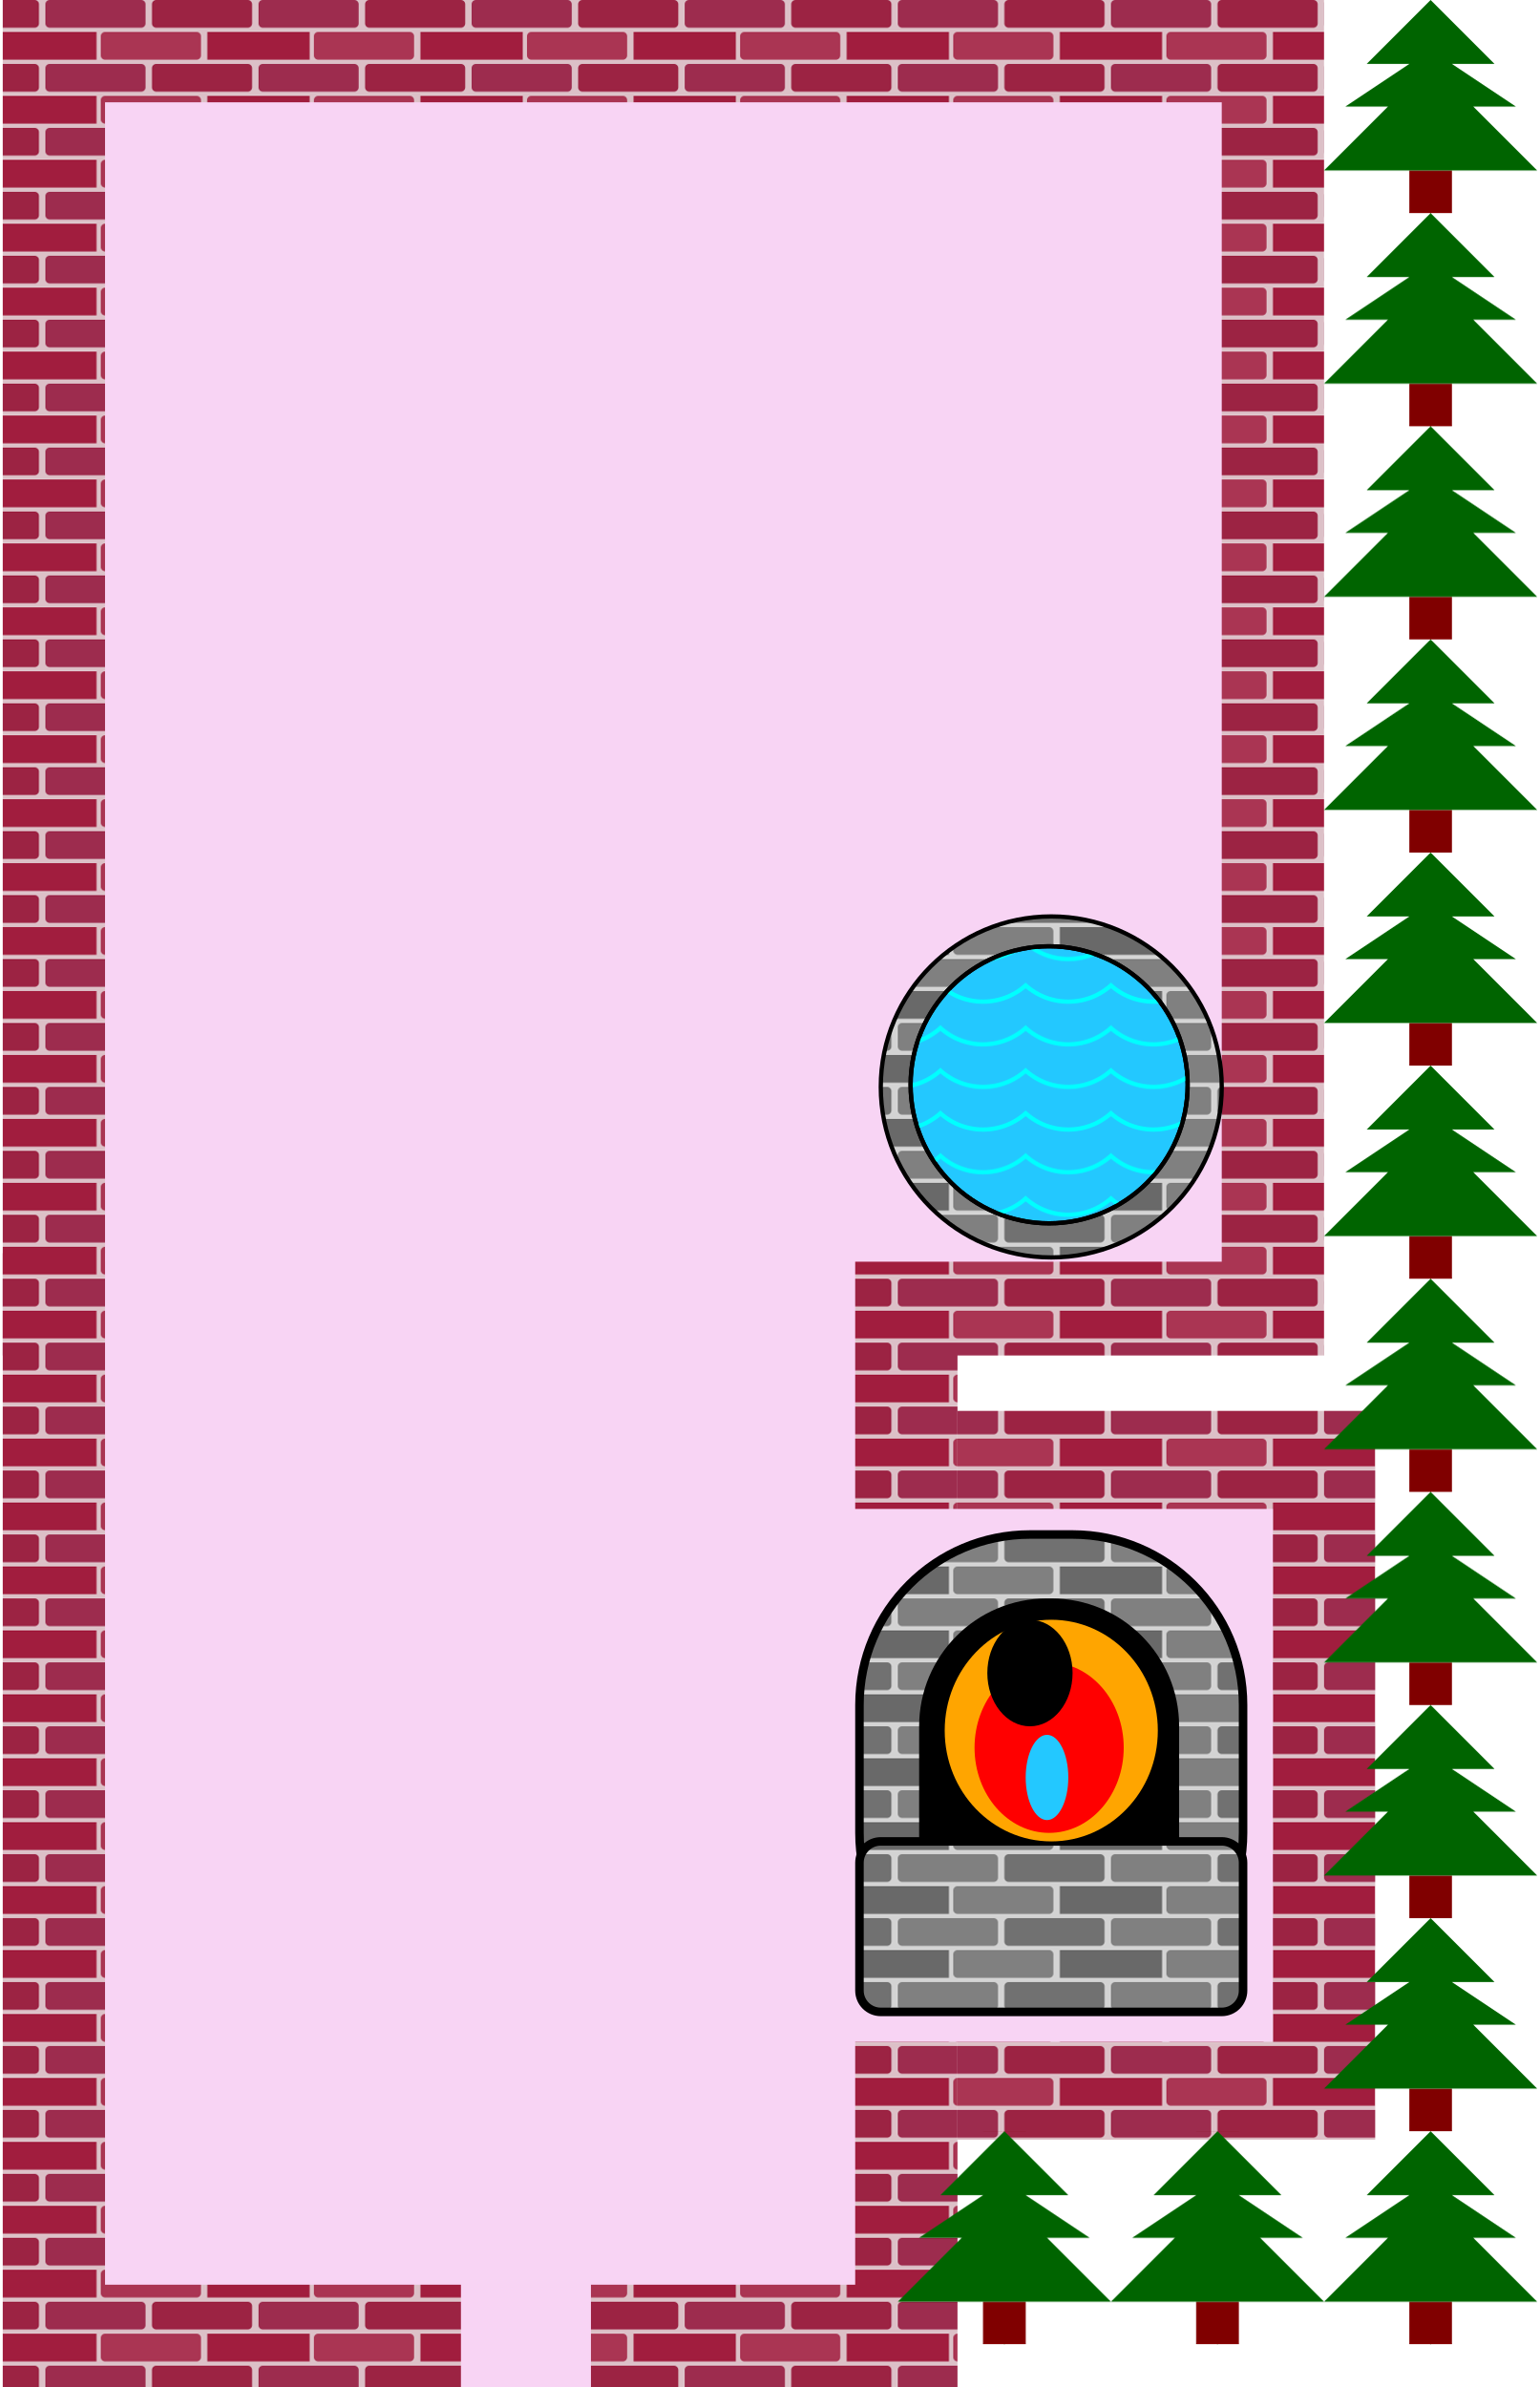
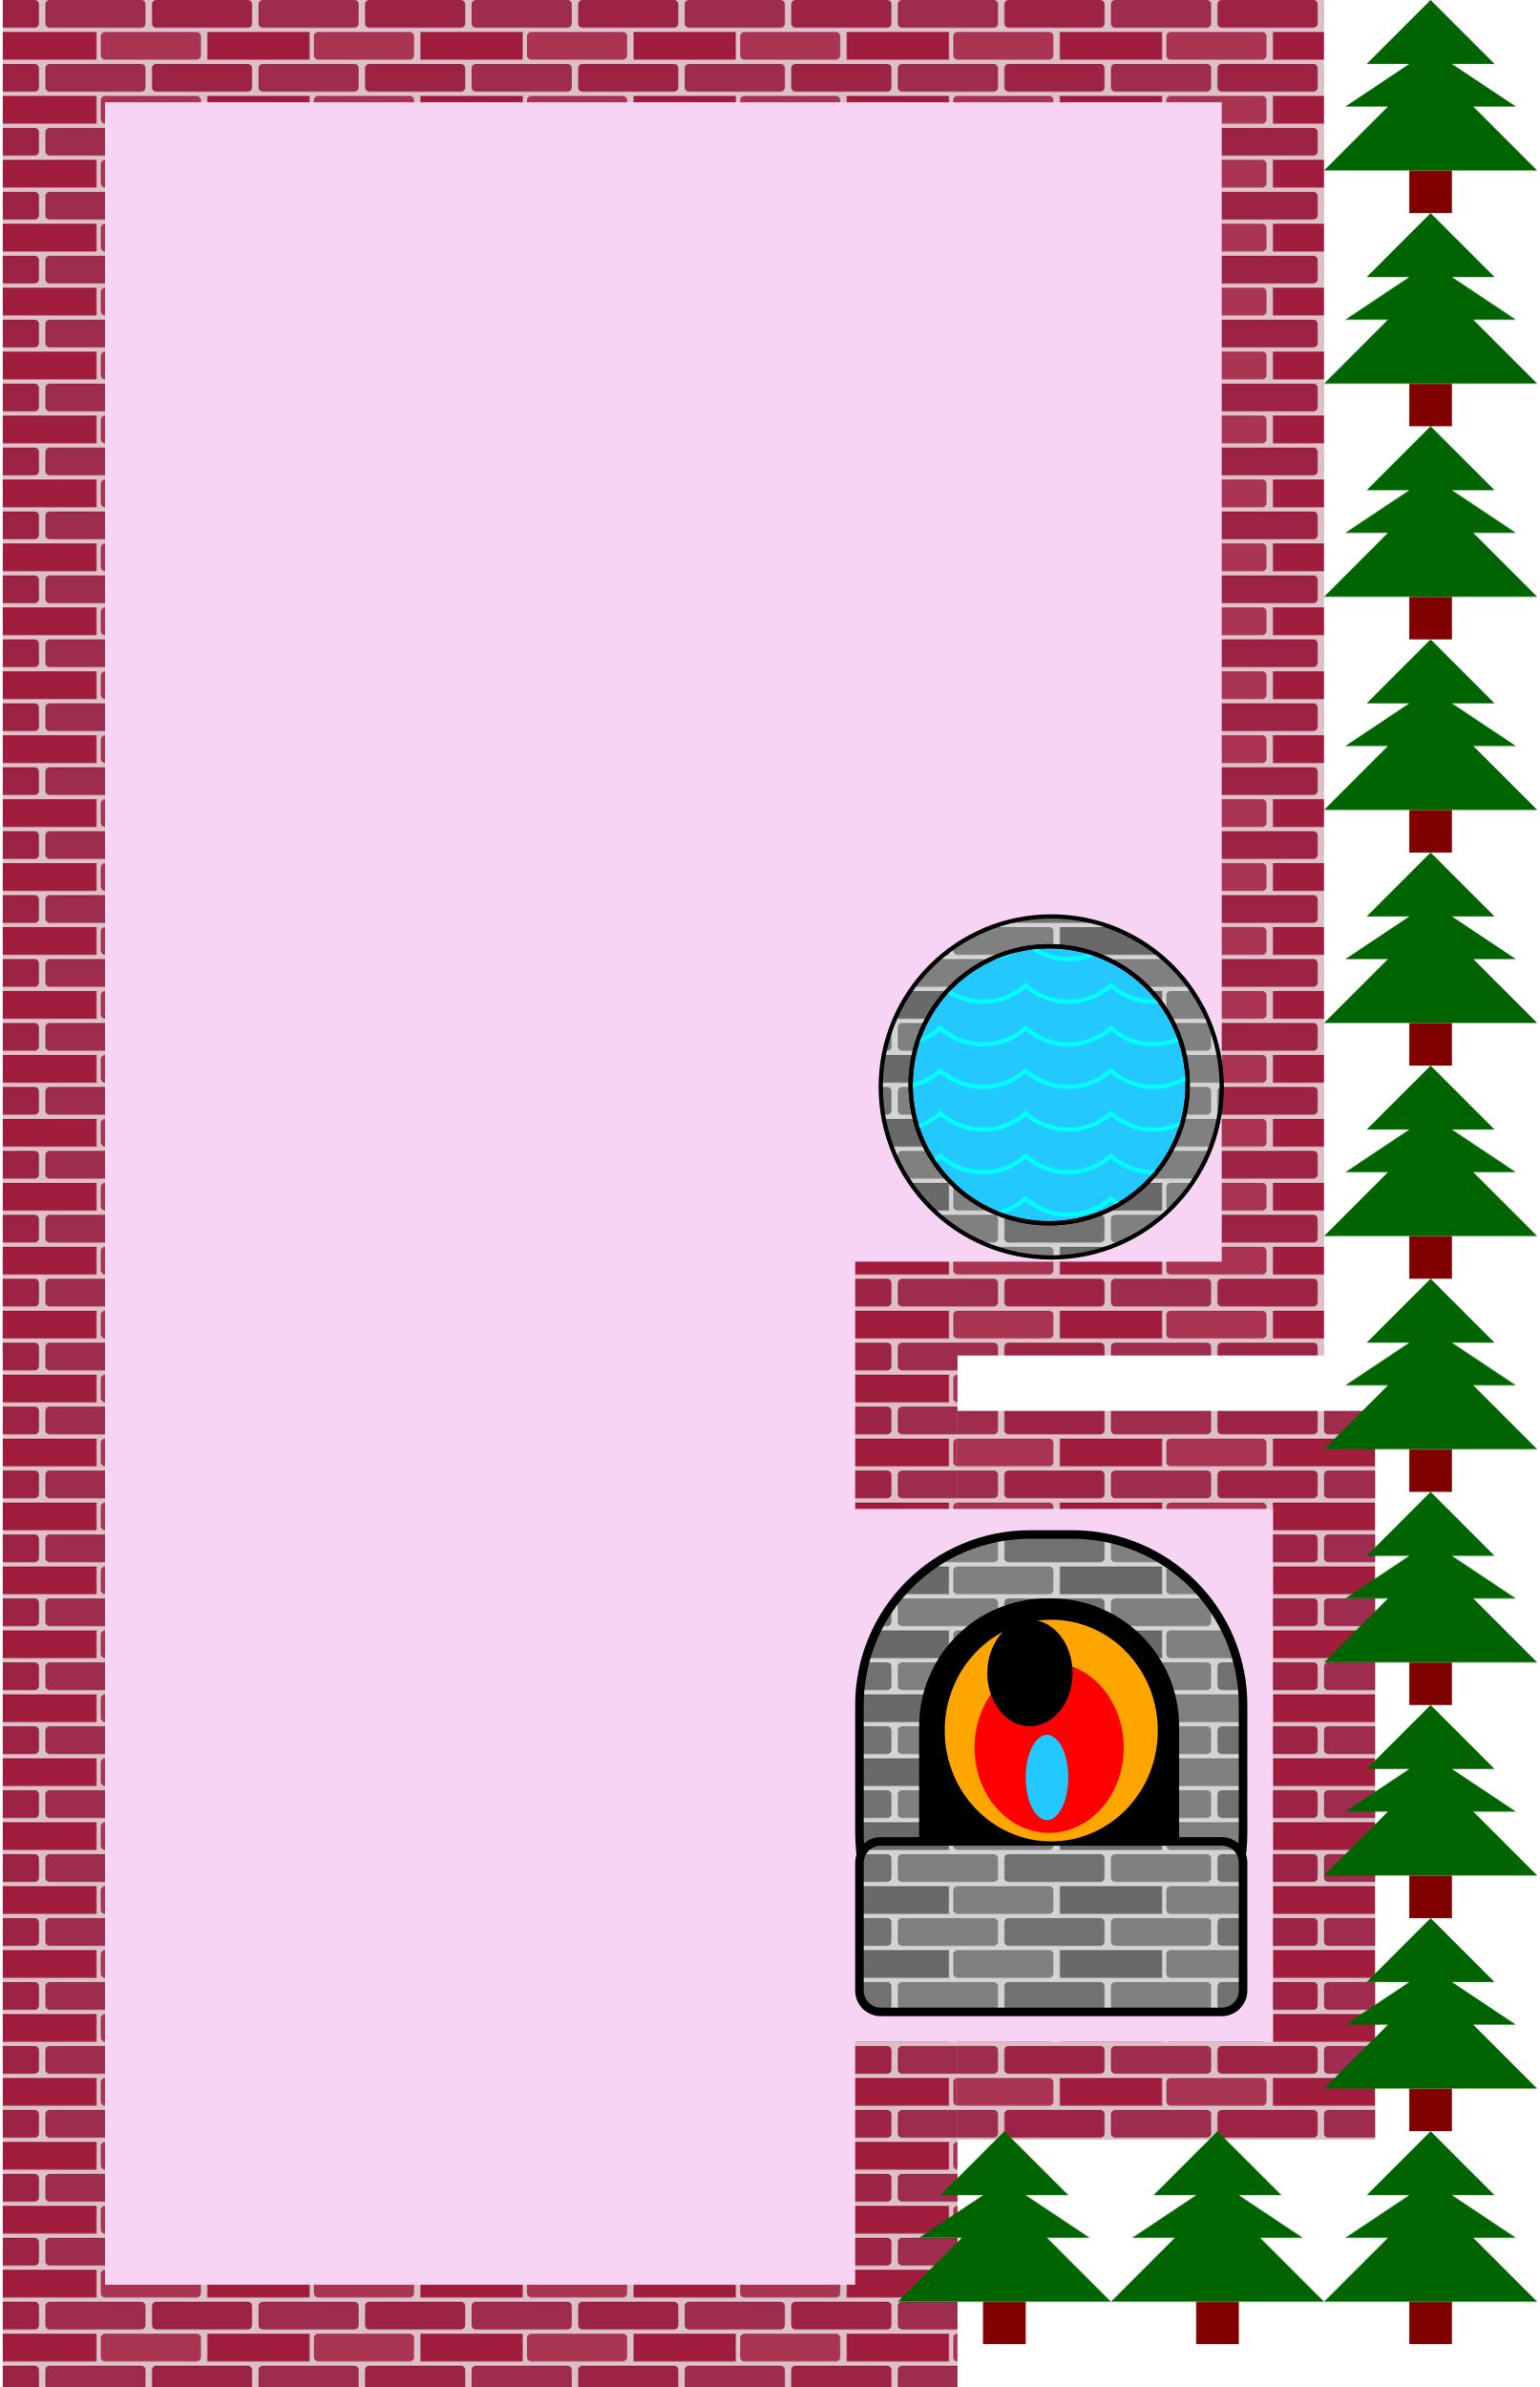
<svg xmlns="http://www.w3.org/2000/svg" width="360" height="558" class="block2" viewBox="60 0 320 560">
  <defs>
    <pattern id="greyBricks" patternUnits="userSpaceOnUse" x="0" y="0" width="50" height="15">
      <rect width="50" height="15" x="0" y="0" fill="lightgrey" />
      <rect width="23.5" height="6.5" x="0" y="0" rx="1" fill="grey" />
      <rect width="23.5" height="6.5" x="25" y="0" rx="1" fill="#717171" />
      <rect width="12" height="6.5" x="0" y="7.5" fill="dimgrey" />
      <rect width="23.5" height="6.5" x="13" y="7.5" rx="1" fill="#808080" />
      <rect width="12" height="6.5" x="38" y="7.5" fill="dimgrey" />
    </pattern>
    <pattern id="waterPattern" patternUnits="userSpaceOnUse" x="0" y="0" height="10" width="20">
      <circle cx="10" cy="-10" r="15" fill="transparent" stroke="aqua" stroke-width="1" />
    </pattern>
    <pattern id="redBricks" patternUnits="userSpaceOnUse" x="0" y="0" width="50" height="15">
      <rect width="50" height="15" x="0" y="0" fill="#dcc0c7" />
      <rect width="23.5" height="6.5" x="0" y="0" rx="1" fill="#9d2c4e" />
      <rect width="23.5" height="6.5" x="25" y="0" rx="1" fill="#9c2343" />
      <rect width="12" height="6.5" x="0" y="7.5" fill="#a11d3e" />
      <rect width="23.5" height="6.5" x="13" y="7.5" rx="1" fill="#aa3553" />
      <rect width="12" height="6.5" x="38" y="7.5" fill="#a11d3e" />
    </pattern>
    <pattern id="treePattern" patternUnits="userSpaceOnUse" x="0" y="0" height="50" width="50">
      <rect width="10" height="10" x="20" y="40" fill="maroon" />
      <polygon points="25,0 40,15 30,15 45,25 35,25 50,40 0,40 15,25 5,25 20,15 10,15 " style="fill:darkgreen;" />
    </pattern>
  </defs>
  <rect width="310" height="318" x="40" y="0" fill="url(#redBricks)" />
  <rect width="224" height="318" x="40" y="294" fill="url(#redBricks)" />
  <rect width="98" height="171" x="264" y="331" fill="url(#redBricks)" />
  <rect width="262" height="272" x="64" y="24" fill="#f8d4f4" />
  <rect width="176" height="242" x="64" y="294" fill="#f8d4f4" />
  <rect width="99" height="125" x="239" y="354" fill="#f8d4f4" />
  <rect width="50" height="500" x="350" y="0" fill="url(#treePattern)" />
  <rect width="150" height="50" x="250" y="500" fill="url(#treePattern)" />
  <rect width="80" height="80" x="246" y="215" rx="40" fill="url(#greyBricks)" stroke="black" />
  <rect width="65" height="65" x="253" y="222" rx="40" fill="#23c8ff" stroke="black" />
  <rect width="65" height="65" x="253" y="222" rx="40" fill="url(#waterPattern)" stroke="black" />
  <rect width="90" height="110" x="241" y="360" rx="40" fill="url(#greyBricks)" stroke="black" stroke-width="2" />
  <rect width="61" height="95" x="255" y="375" rx="30" />
  <rect width="90" height="40" x="241" y="432" rx="5" fill="url(#greyBricks)" stroke="black" stroke-width="2" />
  <rect width="50" height="52" x="261" y="380" fill="orange" rx="50" />
  <rect width="35" height="40" x="268" y="390" fill="red" rx="50" />
  <rect width="10" height="20" x="280" y="407" fill="#23c8ff" rx="15" />
  <rect width="20" height="25" x="271" y="380" rx="15" />
-   <rect width="30.5" height="25" fill="#f8d4f4" x="147.5" y="535" />
</svg>
